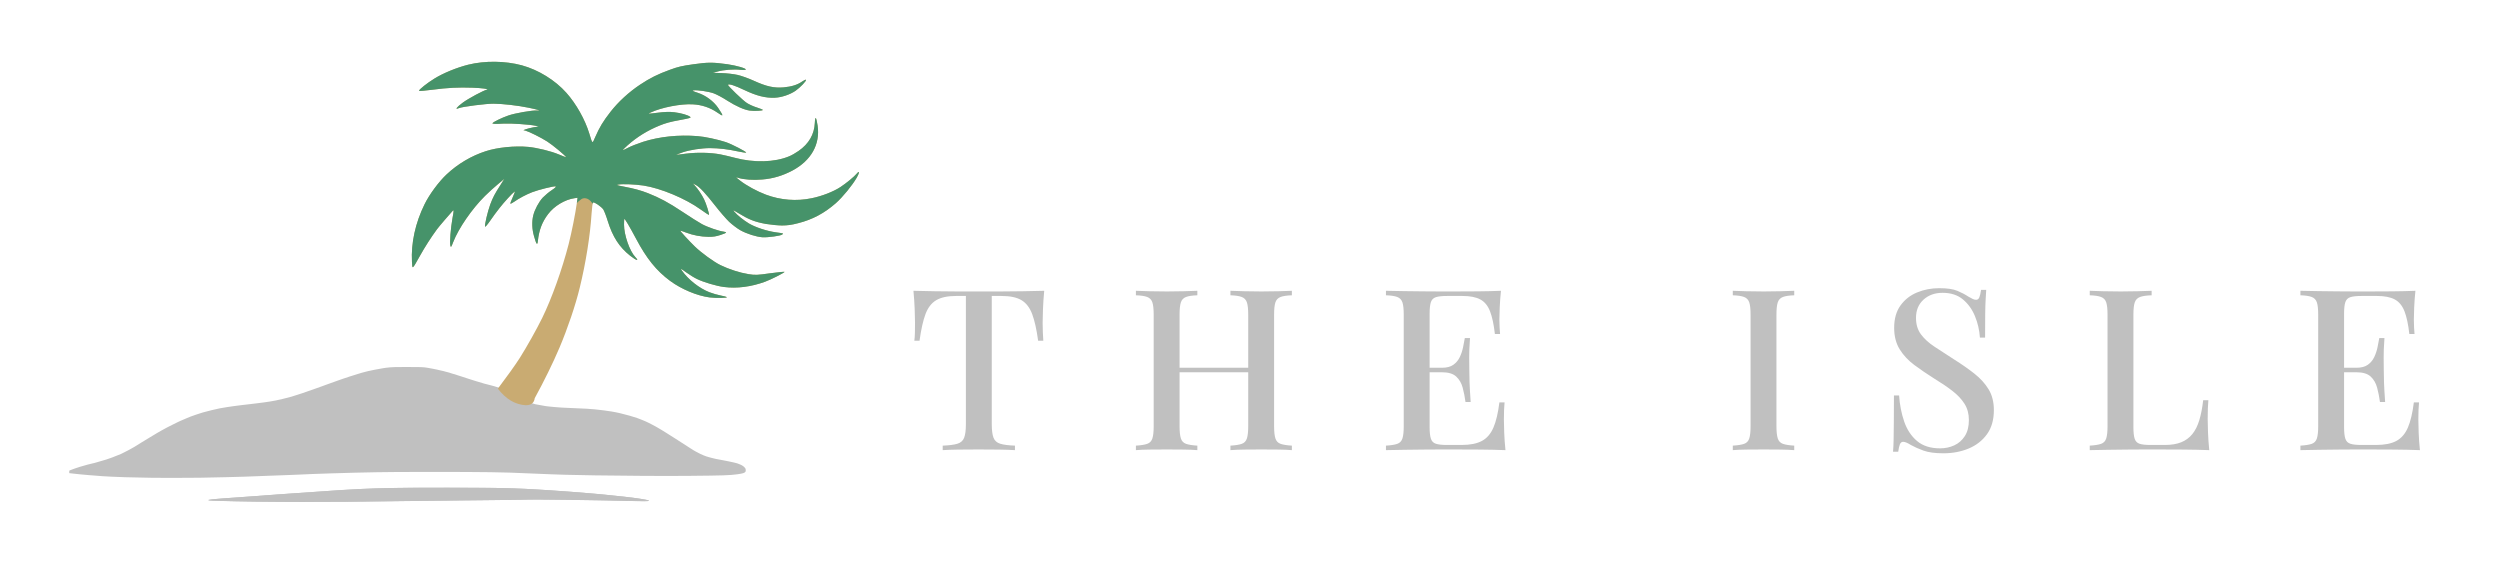
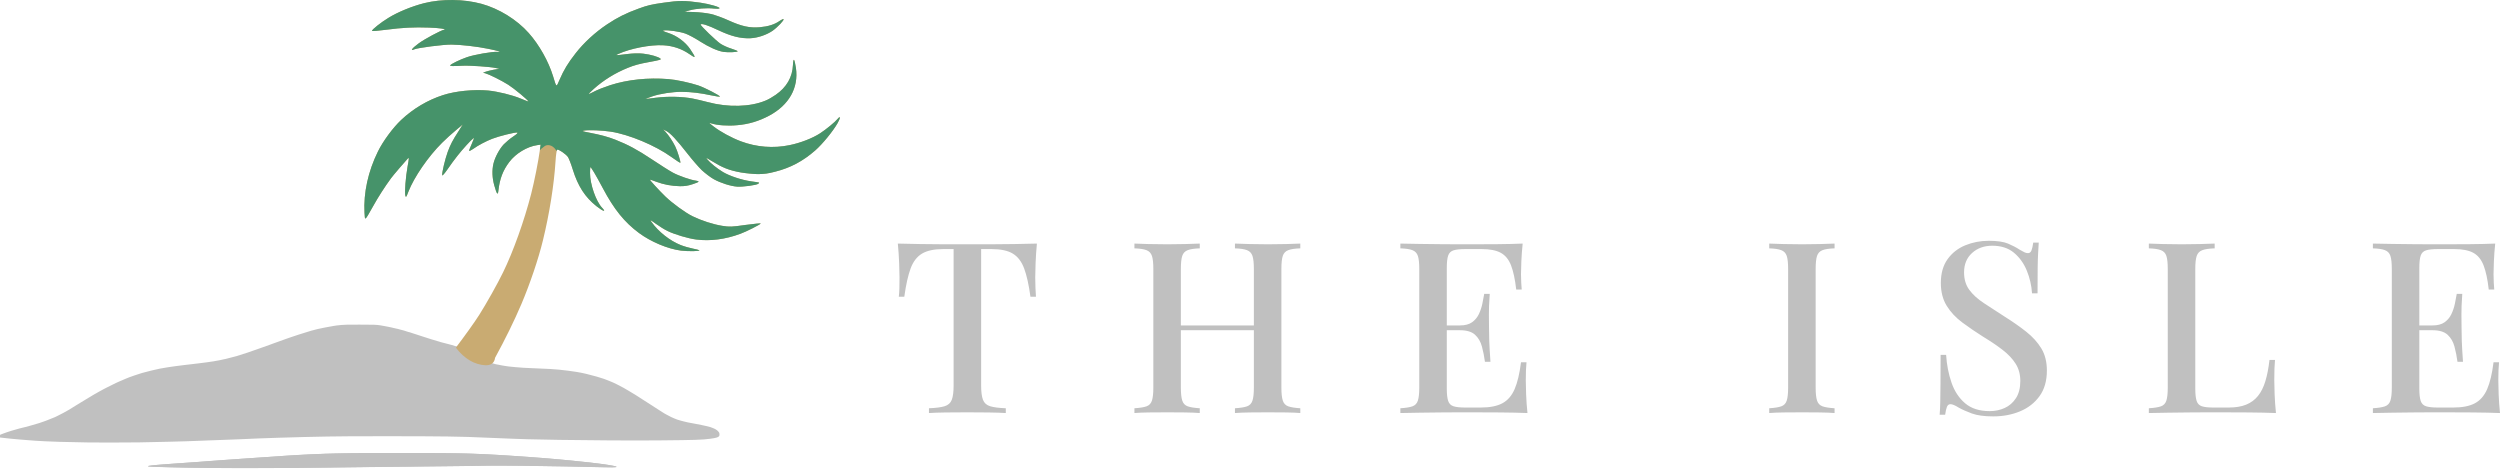
- <svg xmlns="http://www.w3.org/2000/svg" viewBox="0 0 2888 650" width="2888" height="650">
+ <svg xmlns="http://www.w3.org/2000/svg" viewBox="79.97 71.35 2715.53 508.53" width="2715.53" height="508.53">
  <g transform="translate(-3.7,7.3) scale(0.8065)">
    <path fill="#C0C0C0" fill-rule="evenodd" d="M407.75,709.83C383.10,709.73 349.38,709.27 330.75,708.76C309.38,708.18 305.71,708.04 304.30,707.77C303.09,707.54 302.80,707.35 303.14,707.01C303.39,706.76 310.08,705.95 316.75,705.37C323.48,704.78 350.60,702.85 371.50,701.48C375.83,701.20 380.67,700.81 382.25,700.61C383.83,700.42 389.84,699.97 395.60,699.62C401.36,699.27 406.17,698.93 406.28,698.86C406.38,698.79 411.33,698.46 417.27,698.12C423.20,697.77 428.15,697.44 428.26,697.37C428.38,697.30 432.37,697.02 437.14,696.74C441.90,696.47 445.89,696.19 446.00,696.13C446.11,696.06 451.13,695.72 457.16,695.38C463.19,695.04 469.64,694.59 471.50,694.39C473.36,694.19 478.81,693.79 483.62,693.51C488.44,693.23 493.61,692.89 495.12,692.75C496.64,692.62 500.41,692.39 503.50,692.25C506.59,692.11 513.17,691.77 518.12,691.49C533.98,690.61 547.10,690.22 575.62,689.75C588.34,689.54 612.67,689.49 655.88,689.58C710.82,689.70 719.68,689.77 733.75,690.22C742.48,690.50 753.45,690.96 758.12,691.23C762.80,691.51 772.14,692.03 778.88,692.38C785.61,692.72 791.29,693.06 791.50,693.12C791.71,693.19 793.96,693.35 796.50,693.49C799.04,693.63 804.56,694.02 808.75,694.37C812.94,694.72 818.23,695.11 820.50,695.24C834.19,696.01 873.24,699.52 890.25,701.51C894.86,702.05 899.13,702.49 899.75,702.50C900.79,702.50 902.86,702.76 913.50,704.23C915.63,704.53 918.61,704.94 920.12,705.14C923.80,705.64 927.29,706.23 929.12,706.65C929.95,706.83 931.26,707.11 932.03,707.26C932.80,707.40 933.65,707.68 933.90,707.87C934.35,708.19 934.34,708.23 933.62,708.52C932.60,708.94 921.85,708.96 908.12,708.57C885.83,707.94 838.93,707.10 804.38,706.72C779.24,706.44 763.68,706.50 737.62,706.98C730.34,707.11 711.04,707.34 694.75,707.49C645.72,707.94 595.29,708.49 579.38,708.75C536.41,709.46 460.91,710.07 433.75,709.94C427.36,709.91 415.66,709.86 407.75,709.83ZM222.75,675.33C214.31,675.22 191.61,674.73 183.75,674.49C171.05,674.09 155.14,673.37 151.25,673.01C149.81,672.88 146.94,672.65 144.88,672.50C142.81,672.36 139.72,672.12 138.00,671.97C136.28,671.82 133.47,671.60 131.75,671.48C125.70,671.05 113.23,669.81 106.31,668.96L103.75,668.64L103.75,666.81C103.75,665.29 103.82,664.96 104.19,664.85C104.43,664.77 105.24,664.46 106.00,664.14C106.76,663.83 108.11,663.32 109.00,663.01C109.89,662.70 111.67,662.07 112.94,661.60C114.21,661.14 117.10,660.19 119.36,659.51C125.04,657.77 136.25,654.75 136.98,654.75C137.32,654.75 138.33,654.53 139.23,654.26C140.14,653.99 141.94,653.47 143.25,653.11C146.01,652.35 149.26,651.40 156.50,649.25C157.94,648.82 160.44,647.96 162.04,647.34C163.64,646.73 165.38,646.11 165.91,645.96C166.85,645.70 173.79,642.93 177.96,641.14C179.11,640.65 180.35,640.03 180.71,639.78C181.08,639.52 182.10,639.00 182.98,638.63C184.80,637.87 193.17,633.38 195.22,632.07C195.96,631.60 196.81,631.12 197.11,631.01C197.40,630.89 199.33,629.70 201.38,628.35C203.44,626.99 205.97,625.43 207.00,624.86C208.03,624.29 210.45,622.82 212.38,621.59C214.30,620.36 217.22,618.58 218.88,617.64C220.53,616.70 222.49,615.51 223.25,615.00C224.01,614.49 225.20,613.78 225.90,613.43C226.60,613.07 228.11,612.16 229.25,611.39C230.39,610.63 231.46,610.00 231.61,610.00C231.77,610.00 232.46,609.65 233.14,609.21C233.82,608.78 234.85,608.16 235.44,607.84C236.03,607.52 237.04,606.96 237.69,606.59C238.34,606.22 239.55,605.56 240.38,605.13C241.20,604.69 242.44,604.02 243.12,603.63C243.81,603.24 244.77,602.75 245.25,602.53C245.73,602.31 246.69,601.82 247.37,601.44C249.37,600.36 257.72,596.21 259.76,595.28C260.79,594.82 262.86,593.88 264.38,593.20C265.89,592.52 268.13,591.57 269.36,591.09C270.60,590.62 271.95,590.02 272.36,589.77C273.24,589.24 281.95,585.95 284.29,585.26C285.16,585.01 287.39,584.27 289.25,583.62C291.11,582.97 293.81,582.10 295.25,581.69C301.34,579.96 314.66,576.72 319.09,575.89C324.88,574.81 335.23,573.16 339.50,572.65C341.22,572.44 346.56,571.75 351.38,571.13C356.19,570.50 360.60,569.99 361.19,569.99C361.77,570.00 366.04,569.48 370.69,568.85C375.33,568.22 380.19,567.60 381.50,567.49C384.56,567.22 397.27,565.16 399.88,564.51C400.98,564.24 402.72,563.84 403.75,563.63C404.78,563.42 406.52,563.06 407.62,562.84C409.86,562.38 418.67,560.11 422.12,559.10C429.52,556.94 444.97,551.78 452.75,548.87C457.14,547.23 462.41,545.36 467.16,543.74C469.10,543.09 471.04,542.36 471.46,542.14C472.29,541.72 484.13,537.47 489.75,535.58C491.61,534.95 494.48,533.96 496.12,533.37C500.13,531.93 503.25,530.89 505.38,530.28C506.34,530.00 507.97,529.50 509.00,529.15C510.03,528.81 513.12,527.84 515.88,527.00C518.62,526.16 521.72,525.20 522.75,524.87C523.78,524.54 525.36,524.14 526.25,523.97C527.14,523.81 528.16,523.53 528.51,523.36C528.86,523.18 530.38,522.80 531.89,522.50C533.39,522.20 535.08,521.85 535.62,521.73C536.17,521.60 537.47,521.33 538.50,521.12C539.53,520.92 540.88,520.64 541.50,520.50C543.06,520.15 550.67,518.77 553.25,518.37C554.42,518.19 556.11,517.93 557.00,517.79C557.89,517.65 560.82,517.33 563.50,517.09C567.66,516.71 571.23,516.64 587.88,516.63C607.74,516.62 610.74,516.73 616.38,517.65C620.49,518.33 621.59,518.52 621.74,518.62C621.82,518.67 623.63,519.01 625.76,519.37C627.88,519.73 629.90,520.14 630.24,520.29C630.58,520.43 632.67,520.92 634.87,521.38C639.11,522.27 641.16,522.77 643.00,523.37C643.62,523.57 644.69,523.83 645.38,523.96C646.06,524.09 647.30,524.43 648.12,524.71C651.95,526.03 655.18,527.01 655.70,527.00C656.01,527.00 656.69,527.21 657.20,527.47C657.71,527.73 659.19,528.24 660.50,528.60C661.81,528.97 663.44,529.48 664.12,529.74C664.81,530.00 666.50,530.55 667.88,530.97C671.10,531.96 672.67,532.46 673.75,532.88C674.23,533.06 675.64,533.51 676.88,533.88C678.11,534.24 679.52,534.69 680.00,534.88C680.48,535.06 681.89,535.52 683.12,535.88C684.36,536.25 686.05,536.76 686.88,537.03C688.31,537.49 692.86,538.84 695.75,539.67C696.51,539.88 697.35,540.15 697.62,540.27C698.41,540.59 706.76,542.75 707.23,542.75C707.97,542.75 715.35,544.94 721.75,547.05C728.59,549.31 736.52,552.18 750.69,557.52L760.25,561.12L760.25,563.88L760.25,566.64L765.70,568.32C768.70,569.24 771.37,570.00 771.64,570.00C771.91,569.99 773.36,570.27 774.88,570.60C777.98,571.30 782.40,572.09 785.38,572.50C786.48,572.65 788.11,572.87 789.00,573.01C791.48,573.37 803.54,574.43 808.88,574.75C811.49,574.91 816.33,575.14 819.62,575.25C829.72,575.60 843.80,576.23 845.12,576.39C845.81,576.47 847.84,576.64 849.62,576.76C851.41,576.89 854.36,577.10 856.18,577.23C860.40,577.54 878.68,579.89 880.50,580.36C881.26,580.55 882.49,580.78 883.25,580.87C884.01,580.95 885.30,581.18 886.12,581.37C886.95,581.56 888.52,581.90 889.62,582.12C890.73,582.35 892.30,582.70 893.12,582.90C901.52,584.98 904.10,585.65 907.00,586.52C916.10,589.26 920.31,590.67 922.25,591.63C922.87,591.93 923.99,592.38 924.75,592.62C926.19,593.08 932.49,595.90 934.00,596.76C934.48,597.04 936.00,597.80 937.38,598.47C940.33,599.89 947.64,603.96 950.12,605.56C951.09,606.18 953.40,607.58 955.27,608.66C958.79,610.72 961.43,612.38 970.87,618.50C988.37,629.83 990.59,631.27 993.41,633.00C994.19,633.48 995.63,634.39 996.62,635.03C997.60,635.66 998.70,636.33 999.06,636.53C999.42,636.72 1000.65,637.39 1001.79,638.03C1005.57,640.12 1010.00,642.28 1012.12,643.07C1014.01,643.77 1015.38,644.30 1016.16,644.63C1016.60,644.82 1017.38,645.05 1017.91,645.14C1018.44,645.24 1019.16,645.45 1019.50,645.62C1019.84,645.79 1020.86,646.07 1021.75,646.25C1022.64,646.43 1023.57,646.67 1023.81,646.79C1024.04,646.91 1025.60,647.29 1027.26,647.63C1028.93,647.97 1030.39,648.31 1030.52,648.39C1030.73,648.52 1034.46,649.21 1039.88,650.14C1042.57,650.59 1043.66,650.81 1048.62,651.86C1056.06,653.43 1057.22,653.70 1060.50,654.62C1062.95,655.31 1067.76,657.51 1068.55,658.30C1068.80,658.55 1069.10,658.75 1069.23,658.75C1069.63,658.75 1071.93,661.21 1072.35,662.10C1072.59,662.61 1072.75,663.60 1072.75,664.58C1072.75,665.96 1072.65,666.33 1072.12,666.96C1070.82,668.51 1068.13,669.27 1060.25,670.35C1049.74,671.79 1039.90,672.11 993.12,672.53C969.72,672.74 951.54,672.74 922.38,672.53C874.17,672.18 831.56,671.58 814.88,671.00C810.75,670.86 802.09,670.58 795.62,670.37C782.35,669.94 769.58,669.43 758.00,668.85C727.09,667.33 697.86,666.90 624.38,666.91C580.86,666.92 562.53,667.02 544.62,667.34C531.84,667.57 517.55,667.88 512.88,668.01C508.20,668.15 500.61,668.37 496.00,668.50C491.39,668.64 483.74,668.86 479.00,668.98C465.89,669.34 437.39,670.44 430.50,670.86C427.13,671.07 421.28,671.30 417.50,671.38C413.72,671.46 407.64,671.68 404.00,671.88C400.36,672.07 392.71,672.35 387.00,672.50C381.29,672.65 373.98,672.93 370.75,673.13C367.52,673.32 360.09,673.60 354.25,673.74C348.41,673.89 337.61,674.18 330.25,674.39C302.42,675.18 279.16,675.50 253.00,675.45C238.63,675.41 225.02,675.36 222.75,675.33Z" />
    <path fill="#C0C0C0" fill-rule="evenodd" d="M341.5,708.9C329.4,708.6 315.8,708.2 311.2,708.1C306.7,708.1 303.0,707.6 303.0,707.2C303.0,706.7 313.9,705.6 327.2,704.6C340.6,703.7 357.1,702.5 364.0,702.0C394.5,699.6 456.1,695.4 492.5,693.0C537.9,690.1 564.7,689.5 645.0,689.5C733.3,689.6 747.9,690.0 818.0,695.0C875.6,699.2 934.0,705.8 934.0,708.2C934.0,708.9 926.6,709.0 913.2,708.6C878.1,707.5 762.1,705.9 758.7,706.4C756.9,706.7 723.1,707.2 683.5,707.5C643.9,707.8 586.1,708.5 555.0,709.0C492.2,710.1 375.4,710.0 341.5,708.9Z" />
    <g transform="translate(540.7,-43.0) scale(1.2616)">
      <defs>
        <path id="tree" d="M140.28,468.17C149.91,455.47 160.02,441.43 165.30,433.12C172.95,421.04 184.74,400.05 190.67,387.84C201.61,365.54 213.37,332.43 220.69,304.02C224.21,290.17 228.29,269.61 230.12,256.47L230.82,251.45L227.20,251.96C216.44,253.49 204.22,260.82 197.30,270.04C190.52,278.96 187.08,288.07 185.72,300.48C185.17,305.95 184.03,304.60 181.35,295.04C179.10,287.22 178.74,278.74 180.47,271.59C182.08,264.92 186.79,256.10 191.39,251.19C193.79,248.76 198.26,244.91 201.47,242.84C205.62,240.07 206.86,238.76 205.78,238.53C203.64,238.08 186.44,242.33 179.17,245.16C172.62,247.70 164.16,252.13 158.75,256.02C156.68,257.45 154.82,258.38 154.50,258.14C154.20,257.99 155.50,254.50 157.31,250.55C159.26,246.29 160.04,243.81 159.19,244.50C156.53,246.40 147.11,256.73 141.91,263.44C139.09,266.96 134.33,273.42 131.36,277.82C128.13,282.44 125.85,285.04 125.72,284.11C125.34,281.42 128.78,267.01 131.63,259.12C134.65,251.02 136.81,246.93 143.48,236.60L147.65,229.95L140.29,236.11C136.22,239.44 129.68,245.39 125.70,249.36C110.84,264.07 95.70,286.11 89.60,301.75C87.39,307.56 86.99,308.09 86.41,305.99C85.42,302.35 86.77,285.87 88.77,274.69C90.29,266.71 90.41,264.90 89.24,266.01C86.36,269.07 73.12,284.50 71.15,287.24C64.25,296.65 57.28,307.58 51.85,317.35C42.78,333.42 43.29,333.06 42.78,324.13C41.64,302.80 46.64,280.03 57.07,258.85C62.50,247.75 73.14,233.36 81.91,225.10C94.68,213.06 110.22,203.84 126.52,198.58C139.82,194.23 159.43,192.29 174.88,193.69C185.06,194.70 200.55,198.46 209.62,202.29C214.15,204.20 217.76,205.58 217.72,205.30C217.54,204.00 202.28,191.30 196.25,187.52C189.17,183.04 176.03,176.48 171.78,175.29L169.33,174.69L172.02,173.64C173.46,173.06 177.39,172.12 180.71,171.46L186.73,170.51L182.82,169.64C176.94,168.30 154.95,166.79 147.43,167.20C137.20,167.80 133.48,167.67 134.29,166.70C135.58,165.10 144.70,160.67 152.01,158.12C159.49,155.45 179.45,151.94 185.09,152.37C189.97,152.72 185.70,151.34 174.98,149.17C163.07,146.70 146.04,144.77 135.70,144.63C127.16,144.52 99.73,148.04 95.89,149.72C91.08,151.83 93.55,148.54 100.58,143.38C106.92,138.69 124.34,129.39 127.94,128.69C131.26,128.12 121.89,126.80 111.52,126.48C95.72,125.89 83.03,126.55 66.11,128.77C57.75,129.87 50.83,130.48 50.76,130.01C50.57,128.71 60.27,120.99 68.20,116.17C78.29,109.90 93.60,103.65 106.58,100.38C125.61,95.69 148.46,95.94 167.57,101.08C186.39,106.26 205.38,117.95 218.13,132.33C229.29,144.85 239.31,162.74 244.12,178.53C247.85,190.78 247.43,190.47 250.92,182.39C255.62,171.50 260.00,164.34 268.25,153.79C277.06,142.50 289.04,131.52 301.66,123.09C313.08,115.50 321.83,111.13 335.61,106.14C344.88,102.73 348.91,101.78 362.28,99.88C378.80,97.53 384.29,97.51 401.10,99.85C411.25,101.34 422.71,104.63 421.75,105.90C421.35,106.43 418.71,106.53 415.73,106.19C408.69,105.30 396.51,106.18 389.86,108.08L384.49,109.60L394.48,109.88C399.99,110.04 408.08,110.97 412.48,111.96C416.79,112.95 425.17,115.93 430.95,118.61C445.22,125.10 453.73,127.01 464.59,126.13C473.85,125.29 480.56,123.20 486.06,119.29C487.96,117.98 489.73,117.16 490.06,117.49C491.22,118.27 483.72,126.16 478.30,129.96C472.00,134.26 462.61,137.49 454.80,137.85C444.26,138.31 434.15,135.77 420.33,129.21C409.36,123.96 402.61,121.79 401.58,123.17C400.94,124.02 418.62,141.10 423.08,143.88C425.59,145.51 430.65,147.82 434.31,148.91C437.98,150.09 441.10,151.35 441.15,151.72C441.30,152.74 430.94,153.17 426.10,152.44C419.91,151.52 410.82,147.52 400.93,141.25C395.60,137.75 388.54,134.02 385.34,132.87C379.46,130.77 366.69,128.89 362.33,129.51C360.57,129.76 361.81,130.53 367.17,132.23C376.30,135.19 385.19,141.79 390.33,149.30C396.96,159.24 396.85,159.83 389.39,154.64C381.41,149.14 371.85,145.86 361.46,145.36C348.19,144.59 326.16,148.86 313.91,154.58C310.17,156.25 310.46,156.31 321.53,154.92C329.44,153.89 335.28,153.72 340.39,154.32C348.09,155.21 356.57,157.60 358.76,159.66C359.94,160.63 358.22,161.16 346.49,163.30C336.24,165.14 330.60,166.70 323.89,169.45C310.28,174.99 298.26,182.38 287.51,191.96C284.40,194.77 282.00,197.19 282.21,197.35C282.43,197.51 285.18,196.27 288.26,194.60C291.34,192.93 298.96,189.95 305.12,187.94C323.68,181.98 345.61,179.71 367.17,181.47C375.20,182.04 390.15,185.30 399.00,188.21C405.96,190.54 422.83,199.31 422.19,200.16C421.95,200.48 417.70,199.85 412.62,198.77C402.25,196.46 391.17,195.10 381.32,195.08C371.75,195.03 358.21,197.05 349.91,199.93C346.12,201.23 342.88,202.45 342.71,202.57C342.64,202.77 347.59,202.25 353.81,201.37C366.27,199.78 381.74,200.04 393.04,202.22C396.73,202.93 403.99,204.64 409.10,206.00C430.96,211.88 454.55,211.27 470.99,204.39C473.69,203.34 478.50,200.57 481.68,198.32C493.41,190.21 499.63,179.38 500.16,166.43C500.34,162.43 500.81,160.37 501.38,161.05C501.84,161.64 502.78,165.58 503.36,169.67C506.36,190.74 496.01,209.16 474.80,220.51C463.80,226.34 452.82,229.70 440.55,230.69C430.37,231.66 419.17,230.80 412.91,228.75C410.11,227.73 410.35,228.07 415.15,231.84C422.40,237.53 434.71,244.21 444.61,247.91C461.32,254.15 479.32,255.57 496.52,251.98C508.03,249.68 521.13,244.60 529.27,239.27C535.68,235.05 545.10,227.36 547.75,224.05C551.07,220.07 551.06,222.72 547.81,228.49C542.81,237.25 531.76,250.76 523.93,257.65C510.88,269.07 497.50,276.18 481.32,280.28C473.47,282.35 469.47,282.82 462.94,282.90C458.40,282.88 450.14,282.07 444.61,281.15C431.58,278.74 425.15,276.16 412.39,268.31C407.40,265.23 407.00,265.10 408.83,267.30C412.25,271.36 419.09,276.83 425.41,280.66C432.75,285.02 445.67,289.24 455.71,290.65C459.96,291.18 463.64,291.79 463.95,291.94C464.16,292.10 463.85,292.62 463.18,293.19C461.40,294.67 446.82,296.65 440.70,296.29C433.62,295.78 422.91,292.38 415.61,288.31C412.22,286.42 406.58,282.11 402.99,278.83C399.48,275.45 392.46,267.36 387.36,260.80C376.14,246.48 369.42,239.20 365.02,236.89L361.65,235.19L364.00,237.70C367.33,241.20 371.91,248.03 374.45,253.26C376.82,257.94 380.52,270.01 379.98,270.84C379.73,271.07 375.45,268.27 370.38,264.63C353.39,252.37 325.20,240.57 305.65,237.58C296.35,236.15 282.17,235.62 277.17,236.42C274.38,236.82 275.30,237.26 283.08,238.71C294.96,240.99 302.54,243.04 310.56,246.16C324.11,251.52 334.05,256.83 349.63,267.21C358.53,273.14 368.63,279.56 372.01,281.35C378.17,284.74 391.61,289.36 396.61,289.88C398.15,290.04 399.35,290.53 399.41,290.90C399.47,291.36 396.53,292.63 392.99,293.71C387.92,295.37 384.77,295.82 379.56,295.81C370.63,295.66 362.07,294.03 354.26,291.07C350.86,289.76 347.87,288.76 347.50,288.82C346.85,288.91 357.17,300.22 363.99,306.83C371.34,313.93 385.39,324.14 392.82,327.82C402.79,332.65 414.80,336.53 424.78,338.14C432.63,339.39 434.61,339.30 449.74,337.14C458.75,335.95 465.94,335.22 465.81,335.61C465.30,336.73 450.38,344.34 443.81,346.70C427.97,352.55 411.80,354.66 396.84,352.72C388.45,351.64 373.92,347.36 366.29,343.62C363.34,342.24 357.74,338.78 353.93,336.01C347.81,331.57 347.31,331.36 349.20,334.03C356.55,344.44 368.92,354.14 380.36,358.66C384.07,360.12 389.89,361.76 393.30,362.41C396.70,363.06 399.75,363.86 400.18,364.18C401.48,365.32 388.34,365.48 380.73,364.58C366.45,362.73 348.62,355.23 335.82,345.78C320.26,334.26 309.10,320.42 297.18,297.87C289.80,283.96 284.33,274.80 283.87,275.52C283.71,275.74 283.55,278.60 283.55,281.91C283.53,293.75 289.92,312.07 296.48,318.90C301.16,323.82 297.61,322.81 290.46,317.20C278.19,307.49 270.65,295.78 265.08,277.91C263.29,272.01 260.94,266.10 259.97,264.63C257.73,261.54 249.85,256.03 248.44,256.80C247.91,257.06 247.11,262.76 246.67,269.64C245.13,294.11 240.25,325.01 233.25,353.65C228.48,373.37 219.54,399.73 210.33,421.50C202.72,439.43 192.63,459.87 182.16,479.00Q181.16,487.00 172.00,487.00Q154.00,486.00 140.28,468.17Z" />
        <clipPath id="crownZone">
          <path clip-rule="evenodd" d="M-169,-115H762V699H-169Z M221.74,293.46 L222.29,270.65 C224.41,265.62 227.20,258.59 234.10,253.82 C237.41,250.51 243.25,251.57 246.82,256.74 C249.21,260.19 252.52,263.51 255.96,267.75 L259.26,297.59 L253.78,385.49 L211.04,471.11 L173.36,525.72 L147.10,540.82 L88.24,526.47 L84.55,500.48 L166.79,413.02 L203.95,341.44Z" />
        </clipPath>
      </defs>
      <use href="#tree" fill="#c9ab72" />
      <use href="#tree" fill="#46936a" clip-path="url(#crownZone)" />
    </g>
  </g>
  <path fill="#C0C0C0" d="M1206.272 335.92Q1205.232 346.892 1204.842 357.136Q1204.452 367.38 1204.452 372.84Q1204.452 378.924 1204.712 384.28Q1204.972 389.636 1205.232 393.64H1199.252Q1196.6 374.192 1192.414 362.96Q1188.228 351.728 1180.09 346.814Q1171.952 341.9 1156.976 341.9H1145.692V489.996Q1145.692 500.448 1147.694 505.648Q1149.696 510.848 1155.52 512.616Q1161.344 514.384 1172.472 514.8V520.0Q1165.244 519.532 1153.83 519.376Q1142.416 519.22 1130.508 519.22Q1117.924 519.22 1106.848 519.376Q1095.772 519.532 1089.012 520.0V514.8Q1100.14 514.384 1105.964 512.616Q1111.788 510.848 1113.79 505.648Q1115.792 500.448 1115.792 489.996V341.9H1104.508Q1089.74 341.9 1081.498 346.814Q1073.256 351.728 1069.096 362.934Q1064.936 374.14 1062.232 393.64H1056.252Q1056.772 389.636 1056.902 384.28Q1057.032 378.924 1057.032 372.84Q1057.032 367.38 1056.642 357.136Q1056.252 346.892 1055.212 335.92Q1066.444 336.18 1079.756 336.44Q1093.068 336.7 1106.484 336.7Q1119.9 336.7 1130.872 336.7Q1141.844 336.7 1155.156 336.7Q1168.468 336.7 1181.884 336.44Q1195.3 336.18 1206.272 335.92ZM1421.396 520.0V514.8Q1430.08 514.28 1434.494 512.72Q1438.909 511.16 1440.422 506.48Q1441.936 501.8 1441.936 492.44V363.48Q1441.936 353.86 1440.416 349.31Q1438.895 344.76 1434.462 343.07Q1430.028 341.38 1421.396 341.12V335.92Q1427.792 336.18 1437.594 336.44Q1447.396 336.7 1457.016 336.7Q1467.8 336.7 1477.202 336.44Q1486.604 336.18 1492.376 335.92V341.12Q1483.741 341.38 1479.297 343.07Q1474.852 344.76 1473.344 349.31Q1471.836 353.86 1471.836 363.48V492.44Q1471.836 501.8 1473.358 506.48Q1474.879 511.16 1479.317 512.72Q1483.754 514.28 1492.376 514.8V520.0Q1486.604 519.48 1477.202 519.35Q1467.8 519.22 1457.016 519.22Q1447.396 519.22 1437.594 519.35Q1427.792 519.48 1421.396 520.0ZM1312.196 520.0V514.8Q1320.88 514.28 1325.294 512.72Q1329.709 511.16 1331.222 506.48Q1332.736 501.8 1332.736 492.44V363.48Q1332.736 353.86 1331.216 349.31Q1329.695 344.76 1325.262 343.07Q1320.828 341.38 1312.196 341.12V335.92Q1318.082 336.18 1327.613 336.44Q1337.144 336.7 1348.076 336.7Q1357.8 336.7 1367.342 336.44Q1376.884 336.18 1383.176 335.92V341.12Q1374.541 341.38 1370.097 343.07Q1365.652 344.76 1364.144 349.31Q1362.636 353.86 1362.636 363.48V492.44Q1362.636 501.8 1364.158 506.48Q1365.679 511.16 1370.117 512.72Q1374.554 514.28 1383.176 514.8V520.0Q1376.884 519.48 1367.342 519.35Q1357.8 519.22 1348.076 519.22Q1337.144 519.22 1327.613 519.35Q1318.082 519.48 1312.196 520.0ZM1350.936 430.04V424.84H1453.636V430.04ZM1733.916 335.92Q1732.876 345.8 1732.486 355.082Q1732.096 364.364 1732.096 369.2Q1732.096 374.031 1732.356 378.46Q1732.616 382.888 1732.876 385.84H1726.896Q1725.024 369.252 1721.28 359.606Q1717.536 349.96 1710.074 345.93Q1702.612 341.9 1689.456 341.9H1671.516Q1663.112 341.9 1658.786 343.278Q1654.46 344.656 1652.978 348.978Q1651.496 353.301 1651.496 362.44V493.48Q1651.496 502.372 1652.978 506.818Q1654.46 511.264 1658.786 512.642Q1663.112 514.02 1671.516 514.02H1688.416Q1703.236 514.02 1711.894 509.366Q1720.552 504.712 1725.18 494Q1729.808 483.288 1732.096 464.88H1738.076Q1737.296 472.368 1737.296 484.64Q1737.296 489.887 1737.66 499.692Q1738.024 509.496 1739.116 520.0Q1725.856 519.48 1709.216 519.35Q1692.576 519.22 1679.576 519.22Q1673.616 519.22 1664.271 519.22Q1654.925 519.22 1644.089 519.35Q1633.253 519.48 1622.147 519.61Q1611.04 519.74 1601.056 520.0V514.8Q1609.74 514.28 1614.154 512.72Q1618.569 511.16 1620.082 506.48Q1621.596 501.8 1621.596 492.44V363.48Q1621.596 353.86 1620.076 349.31Q1618.555 344.76 1614.122 343.07Q1609.688 341.38 1601.056 341.12V335.92Q1611.064 336.18 1622.154 336.31Q1633.244 336.44 1644.082 336.57Q1654.92 336.7 1664.267 336.7Q1673.615 336.7 1679.576 336.7Q1691.536 336.7 1706.746 336.57Q1721.956 336.44 1733.916 335.92ZM1690.6 424.84Q1690.6 424.84 1690.6 427.44Q1690.6 430.04 1690.6 430.04H1643.696Q1643.696 430.04 1643.696 427.44Q1643.696 424.84 1643.696 424.84ZM1698.14 390.52Q1697.1 405.34 1697.23 413.14Q1697.36 420.94 1697.36 427.44Q1697.36 433.94 1697.62 441.74Q1697.88 449.54 1698.92 464.36H1692.94Q1691.796 455.78 1689.69 447.876Q1687.584 439.972 1682.228 435.006Q1676.872 430.04 1665.744 430.04V424.84Q1674.064 424.84 1678.9 421.408Q1683.736 417.976 1686.31 412.568Q1688.884 407.16 1690.106 401.284Q1691.328 395.408 1692.16 390.52ZM2072.696 335.92V341.12Q2064.061 341.38 2059.617 343.07Q2055.172 344.76 2053.664 349.31Q2052.156 353.86 2052.156 363.48V492.44Q2052.156 501.8 2053.678 506.48Q2055.199 511.16 2059.637 512.72Q2064.074 514.28 2072.696 514.8V520.0Q2066.404 519.48 2056.862 519.35Q2047.32 519.22 2037.596 519.22Q2026.664 519.22 2017.133 519.35Q2007.602 519.48 2001.716 520.0V514.8Q2010.4 514.28 2014.814 512.72Q2019.229 511.16 2020.742 506.48Q2022.256 501.8 2022.256 492.44V363.48Q2022.256 353.86 2020.736 349.31Q2019.215 344.76 2014.782 343.07Q2010.348 341.38 2001.716 341.12V335.92Q2007.602 336.18 2017.133 336.44Q2026.664 336.7 2037.596 336.7Q2047.32 336.7 2056.862 336.44Q2066.404 336.18 2072.696 335.92ZM2240.136 332.904Q2253.916 332.904 2261.196 335.972Q2268.476 339.04 2273.936 342.68Q2277.056 344.5 2279.006 345.41Q2280.956 346.32 2282.776 346.32Q2285.376 346.32 2286.546 343.46Q2287.716 340.6 2288.496 334.88H2294.476Q2294.216 339.508 2293.826 345.852Q2293.436 352.196 2293.306 362.596Q2293.176 372.996 2293.176 390H2287.196Q2286.364 377.156 2281.502 365.3Q2276.64 353.444 2267.514 345.852Q2258.388 338.26 2244.036 338.26Q2230.724 338.26 2222.04 346.164Q2213.356 354.068 2213.356 367.224Q2213.356 378.508 2219.076 386.23Q2224.796 393.952 2234.806 400.556Q2244.816 407.16 2257.452 415.272Q2270.608 423.54 2280.93 431.704Q2291.252 439.868 2297.284 449.8Q2303.316 459.732 2303.316 473.824Q2303.316 490.62 2295.334 501.644Q2287.352 512.668 2274.144 518.154Q2260.936 523.64 2245.076 523.64Q2230.516 523.64 2221.962 520.52Q2213.408 517.4 2207.376 514.02Q2201.656 510.38 2198.536 510.38Q2195.936 510.38 2194.766 513.24Q2193.596 516.1 2192.816 521.82H2186.836Q2187.356 516.1 2187.486 508.378Q2187.616 500.656 2187.746 488.228Q2187.876 475.8 2187.876 456.82H2193.856Q2194.896 472.94 2199.706 486.928Q2204.516 500.916 2214.526 509.418Q2224.536 517.92 2241.176 517.92Q2249.964 517.92 2257.478 514.514Q2264.992 511.108 2269.724 503.828Q2274.456 496.548 2274.456 485.16Q2274.456 474.448 2269.412 466.466Q2264.368 458.484 2255.398 451.542Q2246.428 444.6 2234.416 437.32Q2222.196 429.624 2211.536 421.72Q2200.876 413.816 2194.506 403.52Q2188.136 393.224 2188.136 378.716Q2188.136 363.012 2195.468 352.846Q2202.8 342.68 2214.708 337.792Q2226.616 332.904 2240.136 332.904ZM2485.576 335.92V341.12Q2476.736 341.38 2472.186 343.07Q2467.636 344.76 2466.076 349.31Q2464.516 353.86 2464.516 363.48V493.48Q2464.516 502.372 2465.972 506.818Q2467.428 511.264 2471.64 512.642Q2475.852 514.02 2484.016 514.02H2500.916Q2512.044 514.02 2519.74 510.9Q2527.436 507.78 2532.558 501.488Q2537.68 495.196 2540.644 485.394Q2543.608 475.592 2545.116 462.28H2551.096Q2550.316 470.6 2550.316 484.12Q2550.316 489.424 2550.68 499.382Q2551.044 509.34 2552.136 520.0Q2538.876 519.48 2522.236 519.35Q2505.596 519.22 2492.596 519.22Q2486.616 519.22 2477.282 519.22Q2467.948 519.22 2457.106 519.35Q2446.264 519.48 2435.162 519.61Q2424.06 519.74 2414.076 520.0V514.8Q2422.76 514.28 2427.18 512.72Q2431.6 511.16 2433.108 506.48Q2434.616 501.8 2434.616 492.44V363.48Q2434.616 353.86 2433.108 349.31Q2431.6 344.76 2427.154 343.07Q2422.708 341.38 2414.076 341.12V335.92Q2419.952 336.18 2429.494 336.44Q2439.036 336.7 2449.956 336.7Q2459.836 336.7 2469.508 336.44Q2479.18 336.18 2485.576 335.92ZM2790.296 335.92Q2789.256 345.8 2788.866 355.082Q2788.476 364.364 2788.476 369.2Q2788.476 374.031 2788.736 378.46Q2788.996 382.888 2789.256 385.84H2783.276Q2781.404 369.252 2777.66 359.606Q2773.916 349.96 2766.454 345.93Q2758.992 341.9 2745.836 341.9H2727.896Q2719.492 341.9 2715.166 343.278Q2710.84 344.656 2709.358 348.978Q2707.876 353.301 2707.876 362.44V493.48Q2707.876 502.372 2709.358 506.818Q2710.84 511.264 2715.166 512.642Q2719.492 514.02 2727.896 514.02H2744.796Q2759.616 514.02 2768.274 509.366Q2776.932 504.712 2781.56 494Q2786.188 483.288 2788.476 464.88H2794.456Q2793.676 472.368 2793.676 484.64Q2793.676 489.887 2794.04 499.692Q2794.404 509.496 2795.496 520.0Q2782.236 519.48 2765.596 519.35Q2748.956 519.22 2735.956 519.22Q2729.996 519.22 2720.651 519.22Q2711.305 519.22 2700.469 519.35Q2689.633 519.48 2678.527 519.61Q2667.42 519.74 2657.436 520.0V514.8Q2666.12 514.28 2670.534 512.72Q2674.949 511.16 2676.462 506.48Q2677.976 501.8 2677.976 492.44V363.48Q2677.976 353.86 2676.456 349.31Q2674.935 344.76 2670.502 343.07Q2666.068 341.38 2657.436 341.12V335.92Q2667.444 336.18 2678.534 336.31Q2689.624 336.44 2700.462 336.57Q2711.3 336.7 2720.647 336.7Q2729.995 336.7 2735.956 336.7Q2747.916 336.7 2763.126 336.57Q2778.336 336.44 2790.296 335.92ZM2746.98 424.84Q2746.98 424.84 2746.98 427.44Q2746.98 430.04 2746.98 430.04H2700.076Q2700.076 430.04 2700.076 427.44Q2700.076 424.84 2700.076 424.84ZM2754.52 390.52Q2753.48 405.34 2753.61 413.14Q2753.74 420.94 2753.74 427.44Q2753.74 433.94 2754 441.74Q2754.26 449.54 2755.3 464.36H2749.32Q2748.176 455.78 2746.07 447.876Q2743.964 439.972 2738.608 435.006Q2733.252 430.04 2722.124 430.04V424.84Q2730.444 424.84 2735.28 421.408Q2740.116 417.976 2742.69 412.568Q2745.264 407.16 2746.486 401.284Q2747.708 395.408 2748.54 390.52Z" />
</svg>
